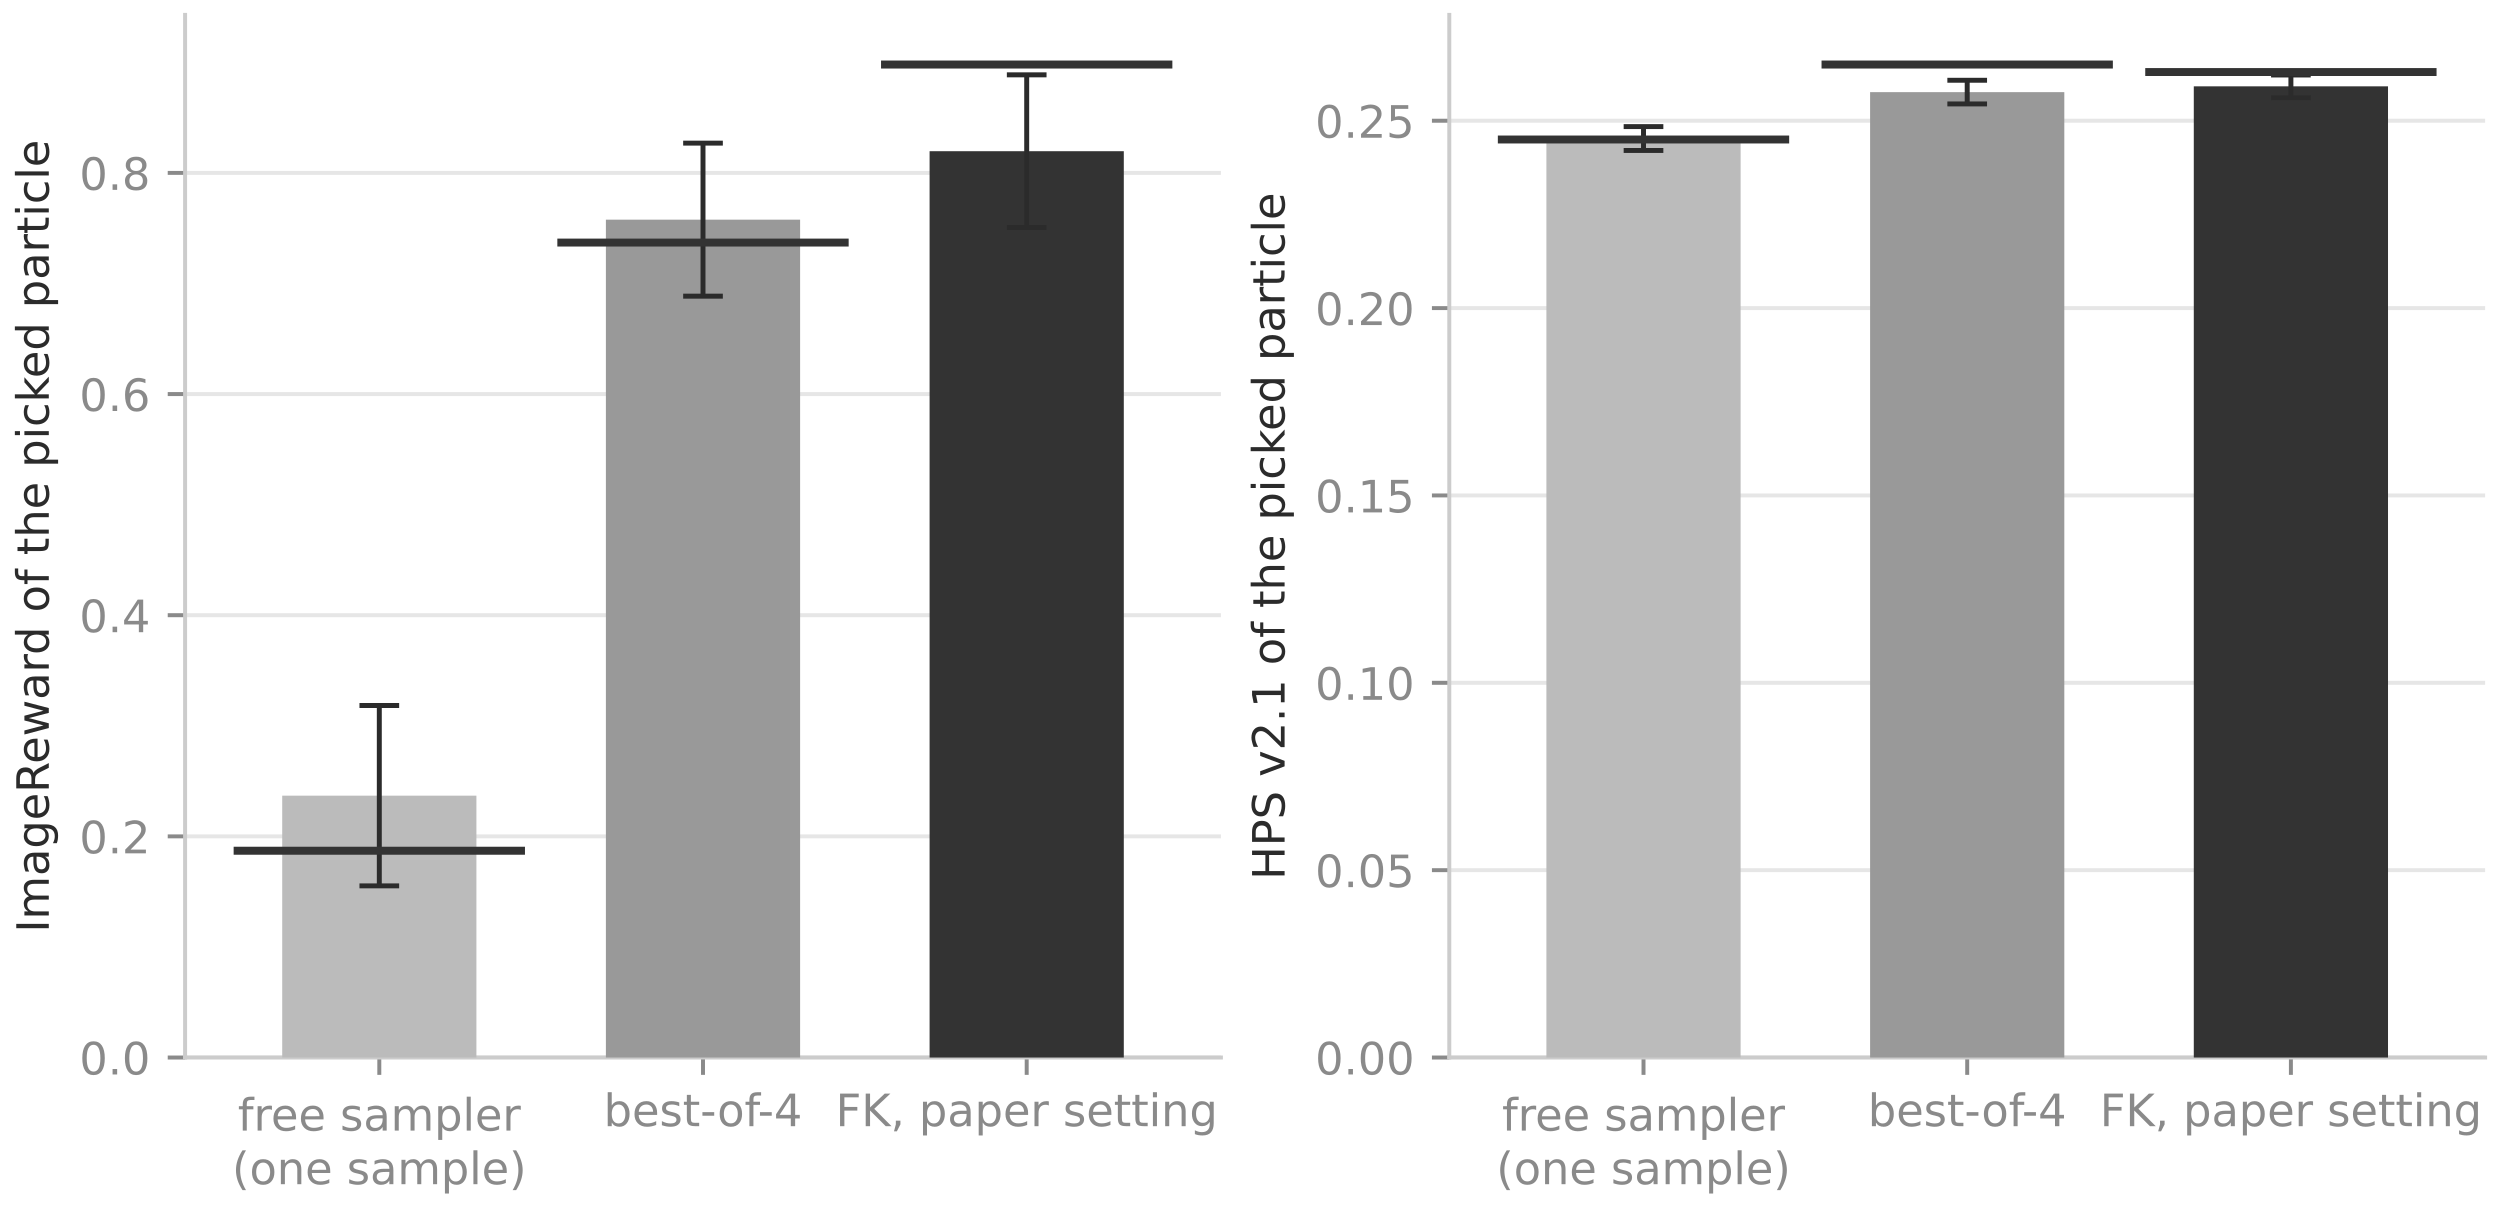
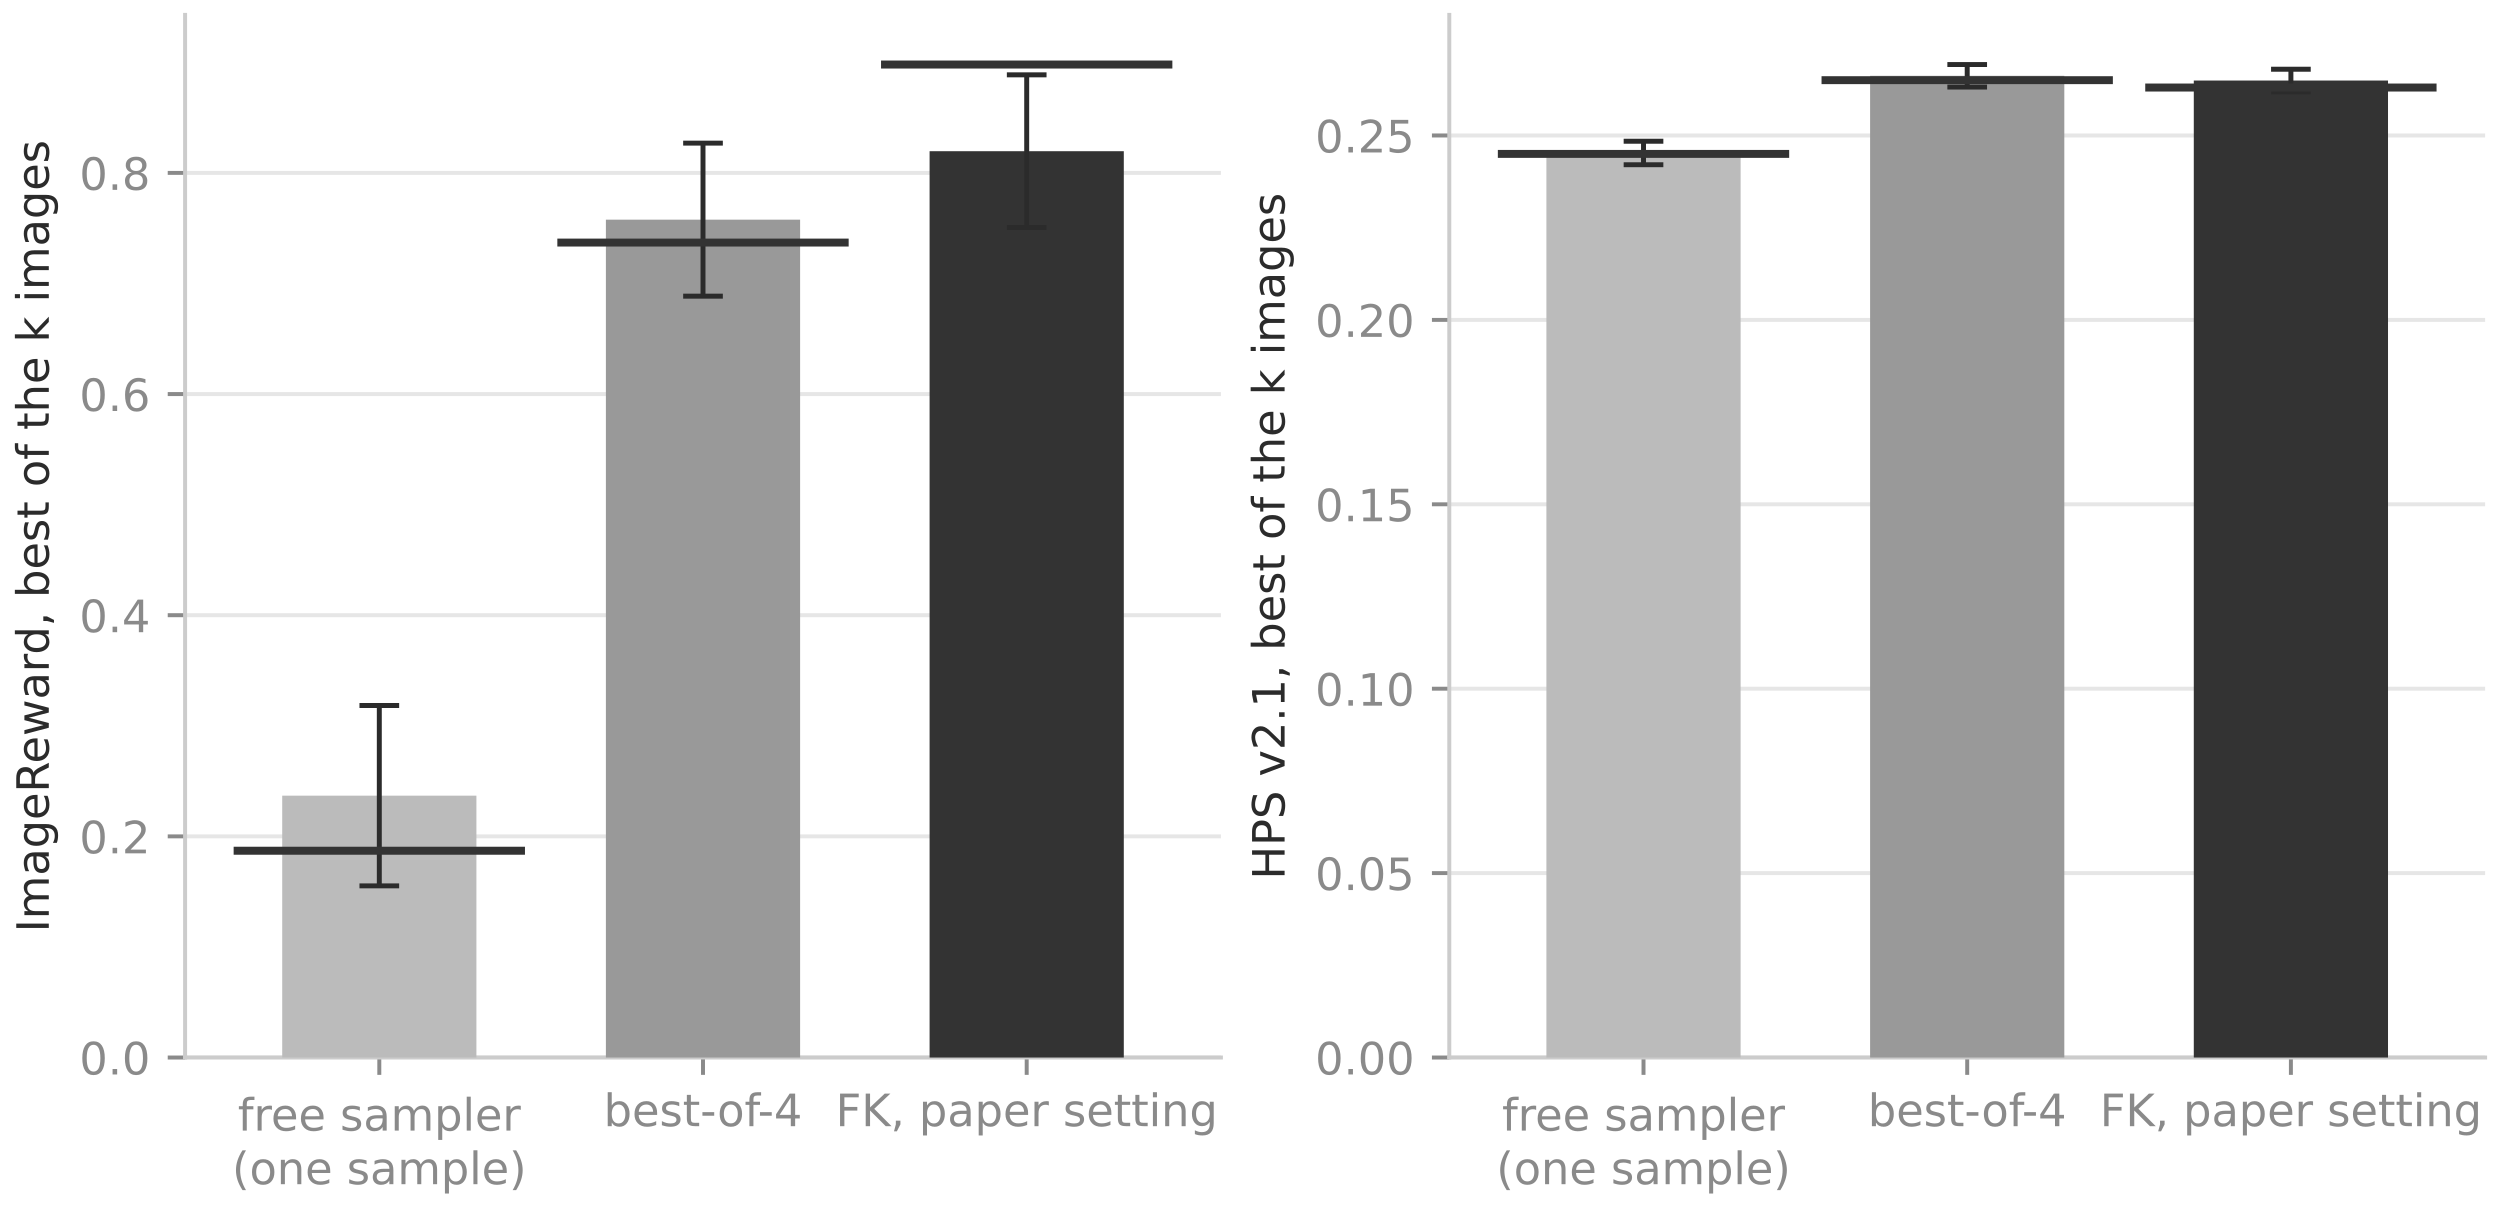
<svg xmlns="http://www.w3.org/2000/svg" xmlns:xlink="http://www.w3.org/1999/xlink" width="504pt" height="244.8pt" viewBox="0 0 504 244.8" version="1.1">
  <defs>
    <style type="text/css">*{stroke-linejoin: round; stroke-linecap: butt}</style>
  </defs>
  <g id="figure_1">
    <g id="patch_1">
      <path d="M 0 244.8  L 504 244.8  L 504 0  L 0 0  L 0 244.8  z " style="fill: none" />
    </g>
    <g id="axes_1">
      <g id="patch_2">
        <path d="M 37.314 213.195  L 246.137 213.195  L 246.137 3  L 37.314 3  L 37.314 213.195  z " style="fill: none" />
      </g>
      <g id="matplotlib.axis_1">
        <g id="xtick_1">
          <g id="line2d_1">
            <defs>
-               <path id="m01bb86c4f0" d="M 0 0  L 0 3.5  " style="stroke: #8a8a8a; stroke-width: 0.8" />
+               <path id="m5649a12764" d="M 0 0  L 0 3.5  " style="stroke: #8a8a8a; stroke-width: 0.8" />
            </defs>
            <g>
-               <use xlink:href="#m01bb86c4f0" x="76.468" y="213.195" style="fill: #8a8a8a; stroke: #8a8a8a; stroke-width: 0.8" />
+               <use xlink:href="#m5649a12764" x="76.468" y="213.195" style="fill: #8a8a8a; stroke: #8a8a8a; stroke-width: 0.8" />
            </g>
          </g>
          <g id="text_1">
            <text style="font-size: 9px; font-family: 'DejaVu Sans'; fill: #8a8a8a" transform="translate(47.95422 227.9343)">free sampler</text>
            <text style="font-size: 9px; font-family: 'DejaVu Sans'; fill: #8a8a8a" transform="translate(46.79125 238.7368)">(one sample)</text>
          </g>
        </g>
        <g id="xtick_2">
          <g id="line2d_2">
            <g>
-               <use xlink:href="#m01bb86c4f0" x="141.725" y="213.195" style="fill: #8a8a8a; stroke: #8a8a8a; stroke-width: 0.8" />
+               <use xlink:href="#m5649a12764" x="141.725" y="213.195" style="fill: #8a8a8a; stroke: #8a8a8a; stroke-width: 0.8" />
            </g>
          </g>
          <g id="text_2">
            <text style="font-size: 9px; font-family: 'DejaVu Sans'; text-anchor: middle; fill: #8a8a8a" x="141.725" y="227.033" transform="rotate(-0 141.7252 227.0334)">best-of-4</text>
          </g>
        </g>
        <g id="xtick_3">
          <g id="line2d_3">
            <g>
-               <use xlink:href="#m01bb86c4f0" x="206.982" y="213.195" style="fill: #8a8a8a; stroke: #8a8a8a; stroke-width: 0.8" />
+               <use xlink:href="#m5649a12764" x="206.982" y="213.195" style="fill: #8a8a8a; stroke: #8a8a8a; stroke-width: 0.8" />
            </g>
          </g>
          <g id="text_3">
            <text style="font-size: 9px; font-family: 'DejaVu Sans'; text-anchor: middle; fill: #8a8a8a" x="206.982" y="227.033" transform="rotate(-0 206.9823 227.0334)">FK, paper setting</text>
          </g>
        </g>
      </g>
      <g id="matplotlib.axis_2">
        <g id="ytick_1">
          <g id="line2d_4">
-             <path d="M 37.314 213.195  L 246.137 213.195  " clip-path="url(#p3ee4c06595)" style="fill: none; stroke: #e6e6e6; stroke-width: 0.8; stroke-linecap: square" />
+             <path d="M 37.314 213.195  L 246.137 213.195  " clip-path="url(#p7278cb7639)" style="fill: none; stroke: #e6e6e6; stroke-width: 0.8; stroke-linecap: square" />
          </g>
          <g id="line2d_5">
            <defs>
-               <path id="mdc79e9b841" d="M 0 0  L -3.5 0  " style="stroke: #8a8a8a; stroke-width: 0.8" />
+               <path id="me980aa4b9c" d="M 0 0  L -3.5 0  " style="stroke: #8a8a8a; stroke-width: 0.8" />
            </defs>
            <g>
-               <use xlink:href="#mdc79e9b841" x="37.314" y="213.195" style="fill: #8a8a8a; stroke: #8a8a8a; stroke-width: 0.8" />
+               <use xlink:href="#me980aa4b9c" x="37.314" y="213.195" style="fill: #8a8a8a; stroke: #8a8a8a; stroke-width: 0.8" />
            </g>
          </g>
          <g id="text_4">
            <text style="font-size: 9px; font-family: 'DejaVu Sans'; text-anchor: end; fill: #8a8a8a" x="30.314" y="216.614" transform="rotate(-0 30.31376 216.6138)">0.0</text>
          </g>
        </g>
        <g id="ytick_2">
          <g id="line2d_6">
-             <path d="M 37.314 168.61  L 246.137 168.61  " clip-path="url(#p3ee4c06595)" style="fill: none; stroke: #e6e6e6; stroke-width: 0.8; stroke-linecap: square" />
+             <path d="M 37.314 168.61  L 246.137 168.61  " clip-path="url(#p7278cb7639)" style="fill: none; stroke: #e6e6e6; stroke-width: 0.8; stroke-linecap: square" />
          </g>
          <g id="line2d_7">
            <g>
-               <use xlink:href="#mdc79e9b841" x="37.314" y="168.61" style="fill: #8a8a8a; stroke: #8a8a8a; stroke-width: 0.8" />
+               <use xlink:href="#me980aa4b9c" x="37.314" y="168.61" style="fill: #8a8a8a; stroke: #8a8a8a; stroke-width: 0.8" />
            </g>
          </g>
          <g id="text_5">
            <text style="font-size: 9px; font-family: 'DejaVu Sans'; text-anchor: end; fill: #8a8a8a" x="30.314" y="172.029" transform="rotate(-0 30.31376 172.0291)">0.2</text>
          </g>
        </g>
        <g id="ytick_3">
          <g id="line2d_8">
-             <path d="M 37.314 124.025  L 246.137 124.025  " clip-path="url(#p3ee4c06595)" style="fill: none; stroke: #e6e6e6; stroke-width: 0.8; stroke-linecap: square" />
+             <path d="M 37.314 124.025  L 246.137 124.025  " clip-path="url(#p7278cb7639)" style="fill: none; stroke: #e6e6e6; stroke-width: 0.8; stroke-linecap: square" />
          </g>
          <g id="line2d_9">
            <g>
-               <use xlink:href="#mdc79e9b841" x="37.314" y="124.025" style="fill: #8a8a8a; stroke: #8a8a8a; stroke-width: 0.8" />
+               <use xlink:href="#me980aa4b9c" x="37.314" y="124.025" style="fill: #8a8a8a; stroke: #8a8a8a; stroke-width: 0.8" />
            </g>
          </g>
          <g id="text_6">
            <text style="font-size: 9px; font-family: 'DejaVu Sans'; text-anchor: end; fill: #8a8a8a" x="30.314" y="127.444" transform="rotate(-0 30.31376 127.4444)">0.4</text>
          </g>
        </g>
        <g id="ytick_4">
          <g id="line2d_10">
-             <path d="M 37.314 79.441  L 246.137 79.441  " clip-path="url(#p3ee4c06595)" style="fill: none; stroke: #e6e6e6; stroke-width: 0.8; stroke-linecap: square" />
+             <path d="M 37.314 79.441  L 246.137 79.441  " clip-path="url(#p7278cb7639)" style="fill: none; stroke: #e6e6e6; stroke-width: 0.8; stroke-linecap: square" />
          </g>
          <g id="line2d_11">
            <g>
-               <use xlink:href="#mdc79e9b841" x="37.314" y="79.441" style="fill: #8a8a8a; stroke: #8a8a8a; stroke-width: 0.8" />
+               <use xlink:href="#me980aa4b9c" x="37.314" y="79.441" style="fill: #8a8a8a; stroke: #8a8a8a; stroke-width: 0.8" />
            </g>
          </g>
          <g id="text_7">
            <text style="font-size: 9px; font-family: 'DejaVu Sans'; text-anchor: end; fill: #8a8a8a" x="30.314" y="82.86" transform="rotate(-0 30.31376 82.85966)">0.6</text>
          </g>
        </g>
        <g id="ytick_5">
          <g id="line2d_12">
-             <path d="M 37.314 34.856  L 246.137 34.856  " clip-path="url(#p3ee4c06595)" style="fill: none; stroke: #e6e6e6; stroke-width: 0.8; stroke-linecap: square" />
+             <path d="M 37.314 34.856  L 246.137 34.856  " clip-path="url(#p7278cb7639)" style="fill: none; stroke: #e6e6e6; stroke-width: 0.8; stroke-linecap: square" />
          </g>
          <g id="line2d_13">
            <g>
-               <use xlink:href="#mdc79e9b841" x="37.314" y="34.856" style="fill: #8a8a8a; stroke: #8a8a8a; stroke-width: 0.8" />
+               <use xlink:href="#me980aa4b9c" x="37.314" y="34.856" style="fill: #8a8a8a; stroke: #8a8a8a; stroke-width: 0.8" />
            </g>
          </g>
          <g id="text_8">
            <text style="font-size: 9px; font-family: 'DejaVu Sans'; text-anchor: end; fill: #8a8a8a" x="30.314" y="38.275" transform="rotate(-0 30.31376 38.27496)">0.8</text>
          </g>
        </g>
        <g id="text_9">
-           <text style="font-size: 9px; font-family: 'DejaVu Sans'; text-anchor: middle; fill: #2b2b2b" x="9.839" y="108.098" transform="rotate(-90 9.838834 108.0975)">ImageReward of the picked particle</text>
+           <text style="font-size: 9px; font-family: 'DejaVu Sans'; text-anchor: middle; fill: #2b2b2b" x="9.839" y="108.098" transform="rotate(-90 9.838834 108.0975)">ImageReward, best of the k images</text>
        </g>
      </g>
      <g id="patch_3">
        <path d="M 37.314 213.195  L 37.314 3  " style="fill: none; stroke: #cccccc; stroke-width: 0.8; stroke-linejoin: miter; stroke-linecap: square" />
      </g>
      <g id="patch_4">
        <path d="M 37.314 213.195  L 246.137 213.195  " style="fill: none; stroke: #cccccc; stroke-width: 0.8; stroke-linejoin: miter; stroke-linecap: square" />
      </g>
      <g id="patch_5">
-         <path d="M 56.891 213.195  L 96.045 213.195  L 96.045 160.408  L 56.891 160.408  z " clip-path="url(#p3ee4c06595)" style="fill: #bbbbbb" />
+         <path d="M 56.891 213.195  L 96.045 213.195  L 96.045 160.408  L 56.891 160.408  z " clip-path="url(#p7278cb7639)" style="fill: #bbbbbb" />
      </g>
      <g id="patch_6">
-         <path d="M 122.148 213.195  L 161.302 213.195  L 161.302 44.281  L 122.148 44.281  z " clip-path="url(#p3ee4c06595)" style="fill: #999999" />
+         <path d="M 122.148 213.195  L 161.302 213.195  L 161.302 44.281  L 122.148 44.281  z " clip-path="url(#p7278cb7639)" style="fill: #999999" />
      </g>
      <g id="patch_7">
-         <path d="M 187.405 213.195  L 226.559 213.195  L 226.559 30.478  L 187.405 30.478  z " clip-path="url(#p3ee4c06595)" style="fill: #333333" />
+         <path d="M 187.405 213.195  L 226.559 213.195  L 226.559 30.478  L 187.405 30.478  z " clip-path="url(#p7278cb7639)" style="fill: #333333" />
      </g>
      <g id="LineCollection_1">
-         <path d="M 76.468 178.589  L 76.468 142.228  " clip-path="url(#p3ee4c06595)" style="fill: none; stroke: #2b2b2b" />
-         <path d="M 141.725 59.709  L 141.725 28.853  " clip-path="url(#p3ee4c06595)" style="fill: none; stroke: #2b2b2b" />
-         <path d="M 206.982 45.867  L 206.982 15.088  " clip-path="url(#p3ee4c06595)" style="fill: none; stroke: #2b2b2b" />
+         <path d="M 76.468 178.589  L 76.468 142.228  " clip-path="url(#p7278cb7639)" style="fill: none; stroke: #2b2b2b" />
+         <path d="M 141.725 59.709  L 141.725 28.853  " clip-path="url(#p7278cb7639)" style="fill: none; stroke: #2b2b2b" />
+         <path d="M 206.982 45.867  L 206.982 15.088  " clip-path="url(#p7278cb7639)" style="fill: none; stroke: #2b2b2b" />
      </g>
      <g id="line2d_14">
        <defs>
-           <path id="m86ac4c0caf" d="M 4 0  L -4 -0  " style="stroke: #2b2b2b" />
+           <path id="m788d9f8747" d="M 4 0  L -4 -0  " style="stroke: #2b2b2b" />
        </defs>
-         <g clip-path="url(#p3ee4c06595)">
-           <use xlink:href="#m86ac4c0caf" x="76.468" y="178.589" style="fill: #1f77b4; stroke: #2b2b2b" />
-           <use xlink:href="#m86ac4c0caf" x="141.725" y="59.709" style="fill: #1f77b4; stroke: #2b2b2b" />
-           <use xlink:href="#m86ac4c0caf" x="206.982" y="45.867" style="fill: #1f77b4; stroke: #2b2b2b" />
+         <g clip-path="url(#p7278cb7639)">
+           <use xlink:href="#m788d9f8747" x="76.468" y="178.589" style="fill: #1f77b4; stroke: #2b2b2b" />
+           <use xlink:href="#m788d9f8747" x="141.725" y="59.709" style="fill: #1f77b4; stroke: #2b2b2b" />
+           <use xlink:href="#m788d9f8747" x="206.982" y="45.867" style="fill: #1f77b4; stroke: #2b2b2b" />
        </g>
      </g>
      <g id="line2d_15">
-         <g clip-path="url(#p3ee4c06595)">
-           <use xlink:href="#m86ac4c0caf" x="76.468" y="142.228" style="fill: #1f77b4; stroke: #2b2b2b" />
-           <use xlink:href="#m86ac4c0caf" x="141.725" y="28.853" style="fill: #1f77b4; stroke: #2b2b2b" />
-           <use xlink:href="#m86ac4c0caf" x="206.982" y="15.088" style="fill: #1f77b4; stroke: #2b2b2b" />
+         <g clip-path="url(#p7278cb7639)">
+           <use xlink:href="#m788d9f8747" x="76.468" y="142.228" style="fill: #1f77b4; stroke: #2b2b2b" />
+           <use xlink:href="#m788d9f8747" x="141.725" y="28.853" style="fill: #1f77b4; stroke: #2b2b2b" />
+           <use xlink:href="#m788d9f8747" x="206.982" y="15.088" style="fill: #1f77b4; stroke: #2b2b2b" />
        </g>
      </g>
      <g id="LineCollection_2">
-         <path d="M 47.102 171.508  L 105.834 171.508  " clip-path="url(#p3ee4c06595)" style="fill: none; stroke: #333333; stroke-width: 1.6" />
-         <path d="M 112.359 48.9  L 171.091 48.9  " clip-path="url(#p3ee4c06595)" style="fill: none; stroke: #333333; stroke-width: 1.6" />
-         <path d="M 177.617 13.01  L 236.348 13.01  " clip-path="url(#p3ee4c06595)" style="fill: none; stroke: #333333; stroke-width: 1.6" />
+         <path d="M 47.102 171.508  L 105.834 171.508  " clip-path="url(#p7278cb7639)" style="fill: none; stroke: #333333; stroke-width: 1.6" />
+         <path d="M 112.359 48.9  L 171.091 48.9  " clip-path="url(#p7278cb7639)" style="fill: none; stroke: #333333; stroke-width: 1.6" />
+         <path d="M 177.617 13.01  L 236.348 13.01  " clip-path="url(#p7278cb7639)" style="fill: none; stroke: #333333; stroke-width: 1.6" />
      </g>
    </g>
    <g id="axes_2">
      <g id="patch_8">
        <path d="M 292.177 213.195  L 501 213.195  L 501 3  L 292.177 3  L 292.177 213.195  z " style="fill: none" />
      </g>
      <g id="matplotlib.axis_3">
        <g id="xtick_4">
          <g id="line2d_16">
            <g>
-               <use xlink:href="#m01bb86c4f0" x="331.331" y="213.195" style="fill: #8a8a8a; stroke: #8a8a8a; stroke-width: 0.8" />
+               <use xlink:href="#m5649a12764" x="331.331" y="213.195" style="fill: #8a8a8a; stroke: #8a8a8a; stroke-width: 0.8" />
            </g>
          </g>
          <g id="text_10">
            <text style="font-size: 9px; font-family: 'DejaVu Sans'; fill: #8a8a8a" transform="translate(302.8173 227.9343)">free sampler</text>
            <text style="font-size: 9px; font-family: 'DejaVu Sans'; fill: #8a8a8a" transform="translate(301.6544 238.7368)">(one sample)</text>
          </g>
        </g>
        <g id="xtick_5">
          <g id="line2d_17">
            <g>
-               <use xlink:href="#m01bb86c4f0" x="396.588" y="213.195" style="fill: #8a8a8a; stroke: #8a8a8a; stroke-width: 0.8" />
+               <use xlink:href="#m5649a12764" x="396.588" y="213.195" style="fill: #8a8a8a; stroke: #8a8a8a; stroke-width: 0.8" />
            </g>
          </g>
          <g id="text_11">
            <text style="font-size: 9px; font-family: 'DejaVu Sans'; text-anchor: middle; fill: #8a8a8a" x="396.588" y="227.033" transform="rotate(-0 396.5883 227.0334)">best-of-4</text>
          </g>
        </g>
        <g id="xtick_6">
          <g id="line2d_18">
            <g>
-               <use xlink:href="#m01bb86c4f0" x="461.845" y="213.195" style="fill: #8a8a8a; stroke: #8a8a8a; stroke-width: 0.8" />
+               <use xlink:href="#m5649a12764" x="461.845" y="213.195" style="fill: #8a8a8a; stroke: #8a8a8a; stroke-width: 0.8" />
            </g>
          </g>
          <g id="text_12">
            <text style="font-size: 9px; font-family: 'DejaVu Sans'; text-anchor: middle; fill: #8a8a8a" x="461.845" y="227.033" transform="rotate(-0 461.8455 227.0334)">FK, paper setting</text>
          </g>
        </g>
      </g>
      <g id="matplotlib.axis_4">
        <g id="ytick_6">
          <g id="line2d_19">
-             <path d="M 292.177 213.195  L 501 213.195  " clip-path="url(#pa45fde4e2d)" style="fill: none; stroke: #e6e6e6; stroke-width: 0.8; stroke-linecap: square" />
+             <path d="M 292.177 213.195  L 501 213.195  " clip-path="url(#p7cef38c047)" style="fill: none; stroke: #e6e6e6; stroke-width: 0.8; stroke-linecap: square" />
          </g>
          <g id="line2d_20">
            <g>
-               <use xlink:href="#mdc79e9b841" x="292.177" y="213.195" style="fill: #8a8a8a; stroke: #8a8a8a; stroke-width: 0.8" />
+               <use xlink:href="#me980aa4b9c" x="292.177" y="213.195" style="fill: #8a8a8a; stroke: #8a8a8a; stroke-width: 0.8" />
            </g>
          </g>
          <g id="text_13">
            <text style="font-size: 9px; font-family: 'DejaVu Sans'; text-anchor: end; fill: #8a8a8a" x="285.177" y="216.614" transform="rotate(-0 285.1769 216.6138)">0.00</text>
          </g>
        </g>
        <g id="ytick_7">
          <g id="line2d_21">
-             <path d="M 292.177 175.424  L 501 175.424  " clip-path="url(#pa45fde4e2d)" style="fill: none; stroke: #e6e6e6; stroke-width: 0.8; stroke-linecap: square" />
+             <path d="M 292.177 176.018  L 501 176.018  " clip-path="url(#p7cef38c047)" style="fill: none; stroke: #e6e6e6; stroke-width: 0.8; stroke-linecap: square" />
          </g>
          <g id="line2d_22">
            <g>
-               <use xlink:href="#mdc79e9b841" x="292.177" y="175.424" style="fill: #8a8a8a; stroke: #8a8a8a; stroke-width: 0.8" />
+               <use xlink:href="#me980aa4b9c" x="292.177" y="176.018" style="fill: #8a8a8a; stroke: #8a8a8a; stroke-width: 0.8" />
            </g>
          </g>
          <g id="text_14">
-             <text style="font-size: 9px; font-family: 'DejaVu Sans'; text-anchor: end; fill: #8a8a8a" x="285.177" y="178.843" transform="rotate(-0 285.1769 178.843)">0.05</text>
+             <text style="font-size: 9px; font-family: 'DejaVu Sans'; text-anchor: end; fill: #8a8a8a" x="285.177" y="179.437" transform="rotate(-0 285.1769 179.4372)">0.05</text>
          </g>
        </g>
        <g id="ytick_8">
          <g id="line2d_23">
-             <path d="M 292.177 137.653  L 501 137.653  " clip-path="url(#pa45fde4e2d)" style="fill: none; stroke: #e6e6e6; stroke-width: 0.8; stroke-linecap: square" />
+             <path d="M 292.177 138.842  L 501 138.842  " clip-path="url(#p7cef38c047)" style="fill: none; stroke: #e6e6e6; stroke-width: 0.8; stroke-linecap: square" />
          </g>
          <g id="line2d_24">
            <g>
-               <use xlink:href="#mdc79e9b841" x="292.177" y="137.653" style="fill: #8a8a8a; stroke: #8a8a8a; stroke-width: 0.8" />
+               <use xlink:href="#me980aa4b9c" x="292.177" y="138.842" style="fill: #8a8a8a; stroke: #8a8a8a; stroke-width: 0.8" />
            </g>
          </g>
          <g id="text_15">
-             <text style="font-size: 9px; font-family: 'DejaVu Sans'; text-anchor: end; fill: #8a8a8a" x="285.177" y="141.072" transform="rotate(-0 285.1769 141.0721)">0.10</text>
+             <text style="font-size: 9px; font-family: 'DejaVu Sans'; text-anchor: end; fill: #8a8a8a" x="285.177" y="142.261" transform="rotate(-0 285.1769 142.2606)">0.10</text>
          </g>
        </g>
        <g id="ytick_9">
          <g id="line2d_25">
-             <path d="M 292.177 99.882  L 501 99.882  " clip-path="url(#pa45fde4e2d)" style="fill: none; stroke: #e6e6e6; stroke-width: 0.8; stroke-linecap: square" />
+             <path d="M 292.177 101.665  L 501 101.665  " clip-path="url(#p7cef38c047)" style="fill: none; stroke: #e6e6e6; stroke-width: 0.8; stroke-linecap: square" />
          </g>
          <g id="line2d_26">
            <g>
-               <use xlink:href="#mdc79e9b841" x="292.177" y="99.882" style="fill: #8a8a8a; stroke: #8a8a8a; stroke-width: 0.8" />
+               <use xlink:href="#me980aa4b9c" x="292.177" y="101.665" style="fill: #8a8a8a; stroke: #8a8a8a; stroke-width: 0.8" />
            </g>
          </g>
          <g id="text_16">
-             <text style="font-size: 9px; font-family: 'DejaVu Sans'; text-anchor: end; fill: #8a8a8a" x="285.177" y="103.301" transform="rotate(-0 285.1769 103.3013)">0.15</text>
+             <text style="font-size: 9px; font-family: 'DejaVu Sans'; text-anchor: end; fill: #8a8a8a" x="285.177" y="105.084" transform="rotate(-0 285.1769 105.0841)">0.15</text>
          </g>
        </g>
        <g id="ytick_10">
          <g id="line2d_27">
-             <path d="M 292.177 62.112  L 501 62.112  " clip-path="url(#pa45fde4e2d)" style="fill: none; stroke: #e6e6e6; stroke-width: 0.8; stroke-linecap: square" />
+             <path d="M 292.177 64.489  L 501 64.489  " clip-path="url(#p7cef38c047)" style="fill: none; stroke: #e6e6e6; stroke-width: 0.8; stroke-linecap: square" />
          </g>
          <g id="line2d_28">
            <g>
-               <use xlink:href="#mdc79e9b841" x="292.177" y="62.112" style="fill: #8a8a8a; stroke: #8a8a8a; stroke-width: 0.8" />
+               <use xlink:href="#me980aa4b9c" x="292.177" y="64.489" style="fill: #8a8a8a; stroke: #8a8a8a; stroke-width: 0.8" />
            </g>
          </g>
          <g id="text_17">
-             <text style="font-size: 9px; font-family: 'DejaVu Sans'; text-anchor: end; fill: #8a8a8a" x="285.177" y="65.531" transform="rotate(-0 285.1769 65.53051)">0.20</text>
+             <text style="font-size: 9px; font-family: 'DejaVu Sans'; text-anchor: end; fill: #8a8a8a" x="285.177" y="67.907" transform="rotate(-0 285.1769 67.90749)">0.20</text>
          </g>
        </g>
        <g id="ytick_11">
          <g id="line2d_29">
-             <path d="M 292.177 24.341  L 501 24.341  " clip-path="url(#pa45fde4e2d)" style="fill: none; stroke: #e6e6e6; stroke-width: 0.8; stroke-linecap: square" />
+             <path d="M 292.177 27.312  L 501 27.312  " clip-path="url(#p7cef38c047)" style="fill: none; stroke: #e6e6e6; stroke-width: 0.8; stroke-linecap: square" />
          </g>
          <g id="line2d_30">
            <g>
-               <use xlink:href="#mdc79e9b841" x="292.177" y="24.341" style="fill: #8a8a8a; stroke: #8a8a8a; stroke-width: 0.8" />
+               <use xlink:href="#me980aa4b9c" x="292.177" y="27.312" style="fill: #8a8a8a; stroke: #8a8a8a; stroke-width: 0.8" />
            </g>
          </g>
          <g id="text_18">
-             <text style="font-size: 9px; font-family: 'DejaVu Sans'; text-anchor: end; fill: #8a8a8a" x="285.177" y="27.76" transform="rotate(-0 285.1769 27.7597)">0.25</text>
+             <text style="font-size: 9px; font-family: 'DejaVu Sans'; text-anchor: end; fill: #8a8a8a" x="285.177" y="30.731" transform="rotate(-0 285.1769 30.73092)">0.25</text>
          </g>
        </g>
        <g id="text_19">
-           <text style="font-size: 9px; font-family: 'DejaVu Sans'; text-anchor: middle; fill: #2b2b2b" x="258.976" y="108.098" transform="rotate(-90 258.9757 108.0975)">HPS v2.1 of the picked particle</text>
+           <text style="font-size: 9px; font-family: 'DejaVu Sans'; text-anchor: middle; fill: #2b2b2b" x="258.976" y="108.098" transform="rotate(-90 258.9757 108.0975)">HPS v2.1, best of the k images</text>
        </g>
      </g>
      <g id="patch_9">
        <path d="M 292.177 213.195  L 292.177 3  " style="fill: none; stroke: #cccccc; stroke-width: 0.8; stroke-linejoin: miter; stroke-linecap: square" />
      </g>
      <g id="patch_10">
        <path d="M 292.177 213.195  L 501 213.195  " style="fill: none; stroke: #cccccc; stroke-width: 0.8; stroke-linejoin: miter; stroke-linecap: square" />
      </g>
      <g id="patch_11">
-         <path d="M 311.754 213.195  L 350.908 213.195  L 350.908 27.927  L 311.754 27.927  z " clip-path="url(#pa45fde4e2d)" style="fill: #bbbbbb" />
+         <path d="M 311.754 213.195  L 350.908 213.195  L 350.908 30.842  L 311.754 30.842  z " clip-path="url(#p7cef38c047)" style="fill: #bbbbbb" />
      </g>
      <g id="patch_12">
-         <path d="M 377.011 213.195  L 416.165 213.195  L 416.165 18.568  L 377.011 18.568  z " clip-path="url(#pa45fde4e2d)" style="fill: #999999" />
+         <path d="M 377.011 213.195  L 416.165 213.195  L 416.165 15.281  L 377.011 15.281  z " clip-path="url(#p7cef38c047)" style="fill: #999999" />
      </g>
      <g id="patch_13">
-         <path d="M 442.268 213.195  L 481.423 213.195  L 481.423 17.411  L 442.268 17.411  z " clip-path="url(#pa45fde4e2d)" style="fill: #333333" />
+         <path d="M 442.268 213.195  L 481.423 213.195  L 481.423 16.237  L 442.268 16.237  z " clip-path="url(#p7cef38c047)" style="fill: #333333" />
      </g>
      <g id="LineCollection_3">
-         <path d="M 331.331 30.332  L 331.331 25.523  " clip-path="url(#pa45fde4e2d)" style="fill: none; stroke: #2b2b2b" />
-         <path d="M 396.588 20.955  L 396.588 16.181  " clip-path="url(#pa45fde4e2d)" style="fill: none; stroke: #2b2b2b" />
-         <path d="M 461.845 19.704  L 461.845 15.118  " clip-path="url(#pa45fde4e2d)" style="fill: none; stroke: #2b2b2b" />
+         <path d="M 331.331 33.209  L 331.331 28.475  " clip-path="url(#p7cef38c047)" style="fill: none; stroke: #2b2b2b" />
+         <path d="M 396.588 17.552  L 396.588 13.01  " clip-path="url(#p7cef38c047)" style="fill: none; stroke: #2b2b2b" />
+         <path d="M 461.845 18.515  L 461.845 13.959  " clip-path="url(#p7cef38c047)" style="fill: none; stroke: #2b2b2b" />
      </g>
      <g id="line2d_31">
-         <g clip-path="url(#pa45fde4e2d)">
-           <use xlink:href="#m86ac4c0caf" x="331.331" y="30.332" style="fill: #1f77b4; stroke: #2b2b2b" />
-           <use xlink:href="#m86ac4c0caf" x="396.588" y="20.955" style="fill: #1f77b4; stroke: #2b2b2b" />
-           <use xlink:href="#m86ac4c0caf" x="461.845" y="19.704" style="fill: #1f77b4; stroke: #2b2b2b" />
+         <g clip-path="url(#p7cef38c047)">
+           <use xlink:href="#m788d9f8747" x="331.331" y="33.209" style="fill: #1f77b4; stroke: #2b2b2b" />
+           <use xlink:href="#m788d9f8747" x="396.588" y="17.552" style="fill: #1f77b4; stroke: #2b2b2b" />
+           <use xlink:href="#m788d9f8747" x="461.845" y="18.515" style="fill: #1f77b4; stroke: #2b2b2b" />
        </g>
      </g>
      <g id="line2d_32">
-         <g clip-path="url(#pa45fde4e2d)">
-           <use xlink:href="#m86ac4c0caf" x="331.331" y="25.523" style="fill: #1f77b4; stroke: #2b2b2b" />
-           <use xlink:href="#m86ac4c0caf" x="396.588" y="16.181" style="fill: #1f77b4; stroke: #2b2b2b" />
-           <use xlink:href="#m86ac4c0caf" x="461.845" y="15.118" style="fill: #1f77b4; stroke: #2b2b2b" />
+         <g clip-path="url(#p7cef38c047)">
+           <use xlink:href="#m788d9f8747" x="331.331" y="28.475" style="fill: #1f77b4; stroke: #2b2b2b" />
+           <use xlink:href="#m788d9f8747" x="396.588" y="13.01" style="fill: #1f77b4; stroke: #2b2b2b" />
+           <use xlink:href="#m788d9f8747" x="461.845" y="13.959" style="fill: #1f77b4; stroke: #2b2b2b" />
        </g>
      </g>
      <g id="LineCollection_4">
-         <path d="M 301.965 28.118  L 360.697 28.118  " clip-path="url(#pa45fde4e2d)" style="fill: none; stroke: #333333; stroke-width: 1.6" />
-         <path d="M 367.223 13.01  L 425.954 13.01  " clip-path="url(#pa45fde4e2d)" style="fill: none; stroke: #333333; stroke-width: 1.6" />
-         <path d="M 432.48 14.52  L 491.211 14.52  " clip-path="url(#pa45fde4e2d)" style="fill: none; stroke: #333333; stroke-width: 1.6" />
+         <path d="M 301.965 31.03  L 360.697 31.03  " clip-path="url(#p7cef38c047)" style="fill: none; stroke: #333333; stroke-width: 1.6" />
+         <path d="M 367.223 16.159  L 425.954 16.159  " clip-path="url(#p7cef38c047)" style="fill: none; stroke: #333333; stroke-width: 1.6" />
+         <path d="M 432.48 17.646  L 491.211 17.646  " clip-path="url(#p7cef38c047)" style="fill: none; stroke: #333333; stroke-width: 1.6" />
      </g>
    </g>
  </g>
  <defs>
-     <clipPath id="p3ee4c06595">
+     <clipPath id="p7278cb7639">
      <rect x="37.314" y="3" width="208.823" height="210.195" />
    </clipPath>
-     <clipPath id="pa45fde4e2d">
+     <clipPath id="p7cef38c047">
      <rect x="292.177" y="3" width="208.823" height="210.195" />
    </clipPath>
  </defs>
</svg>
